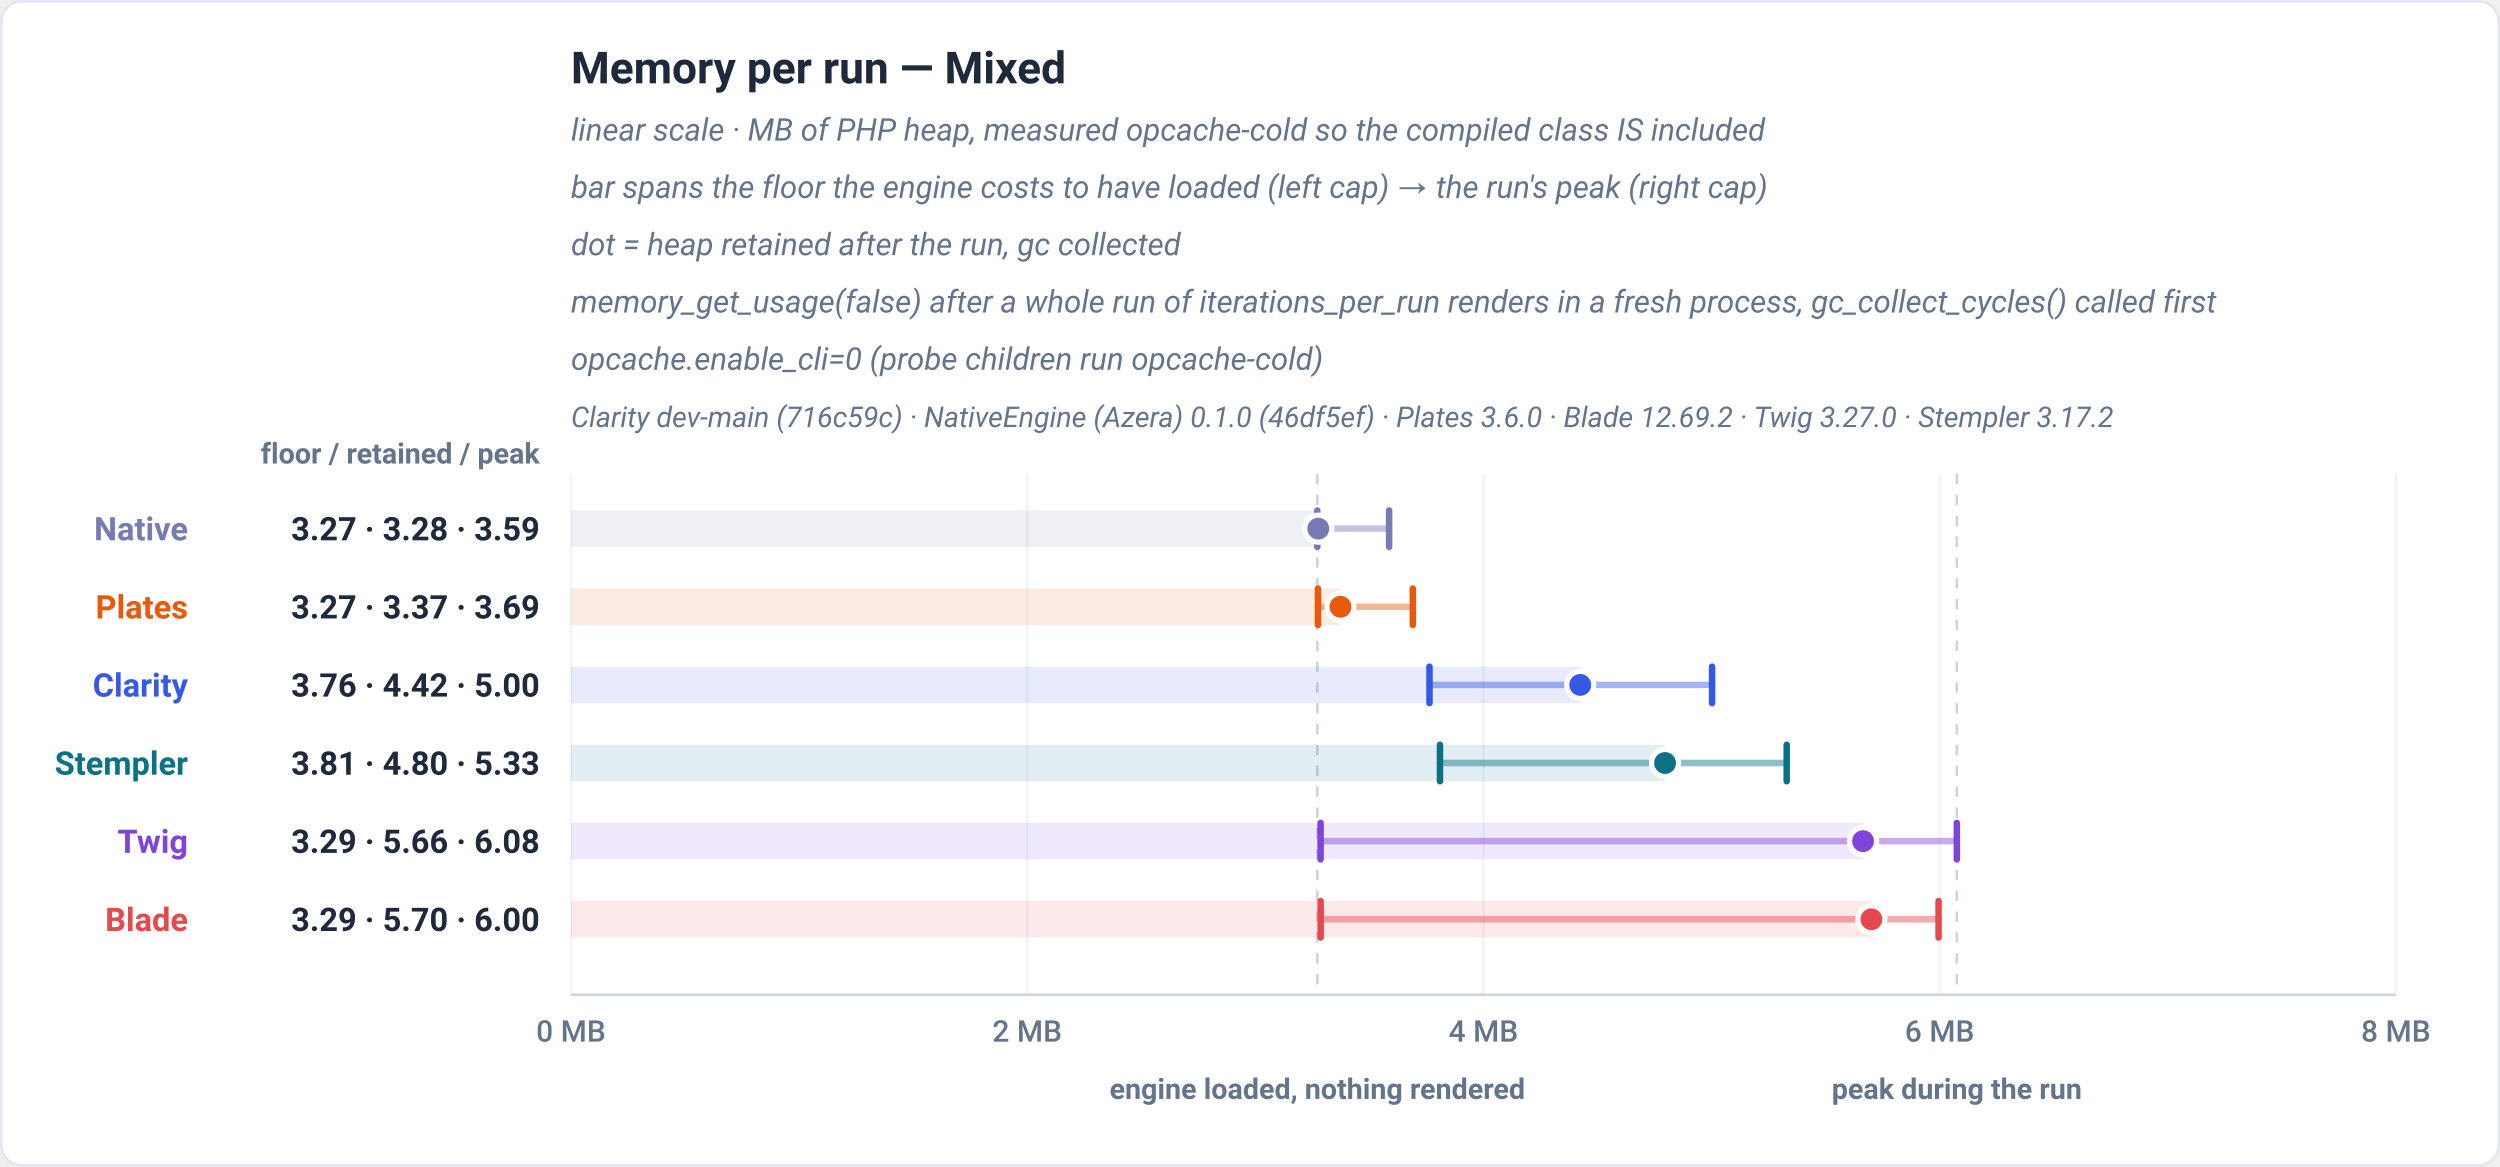
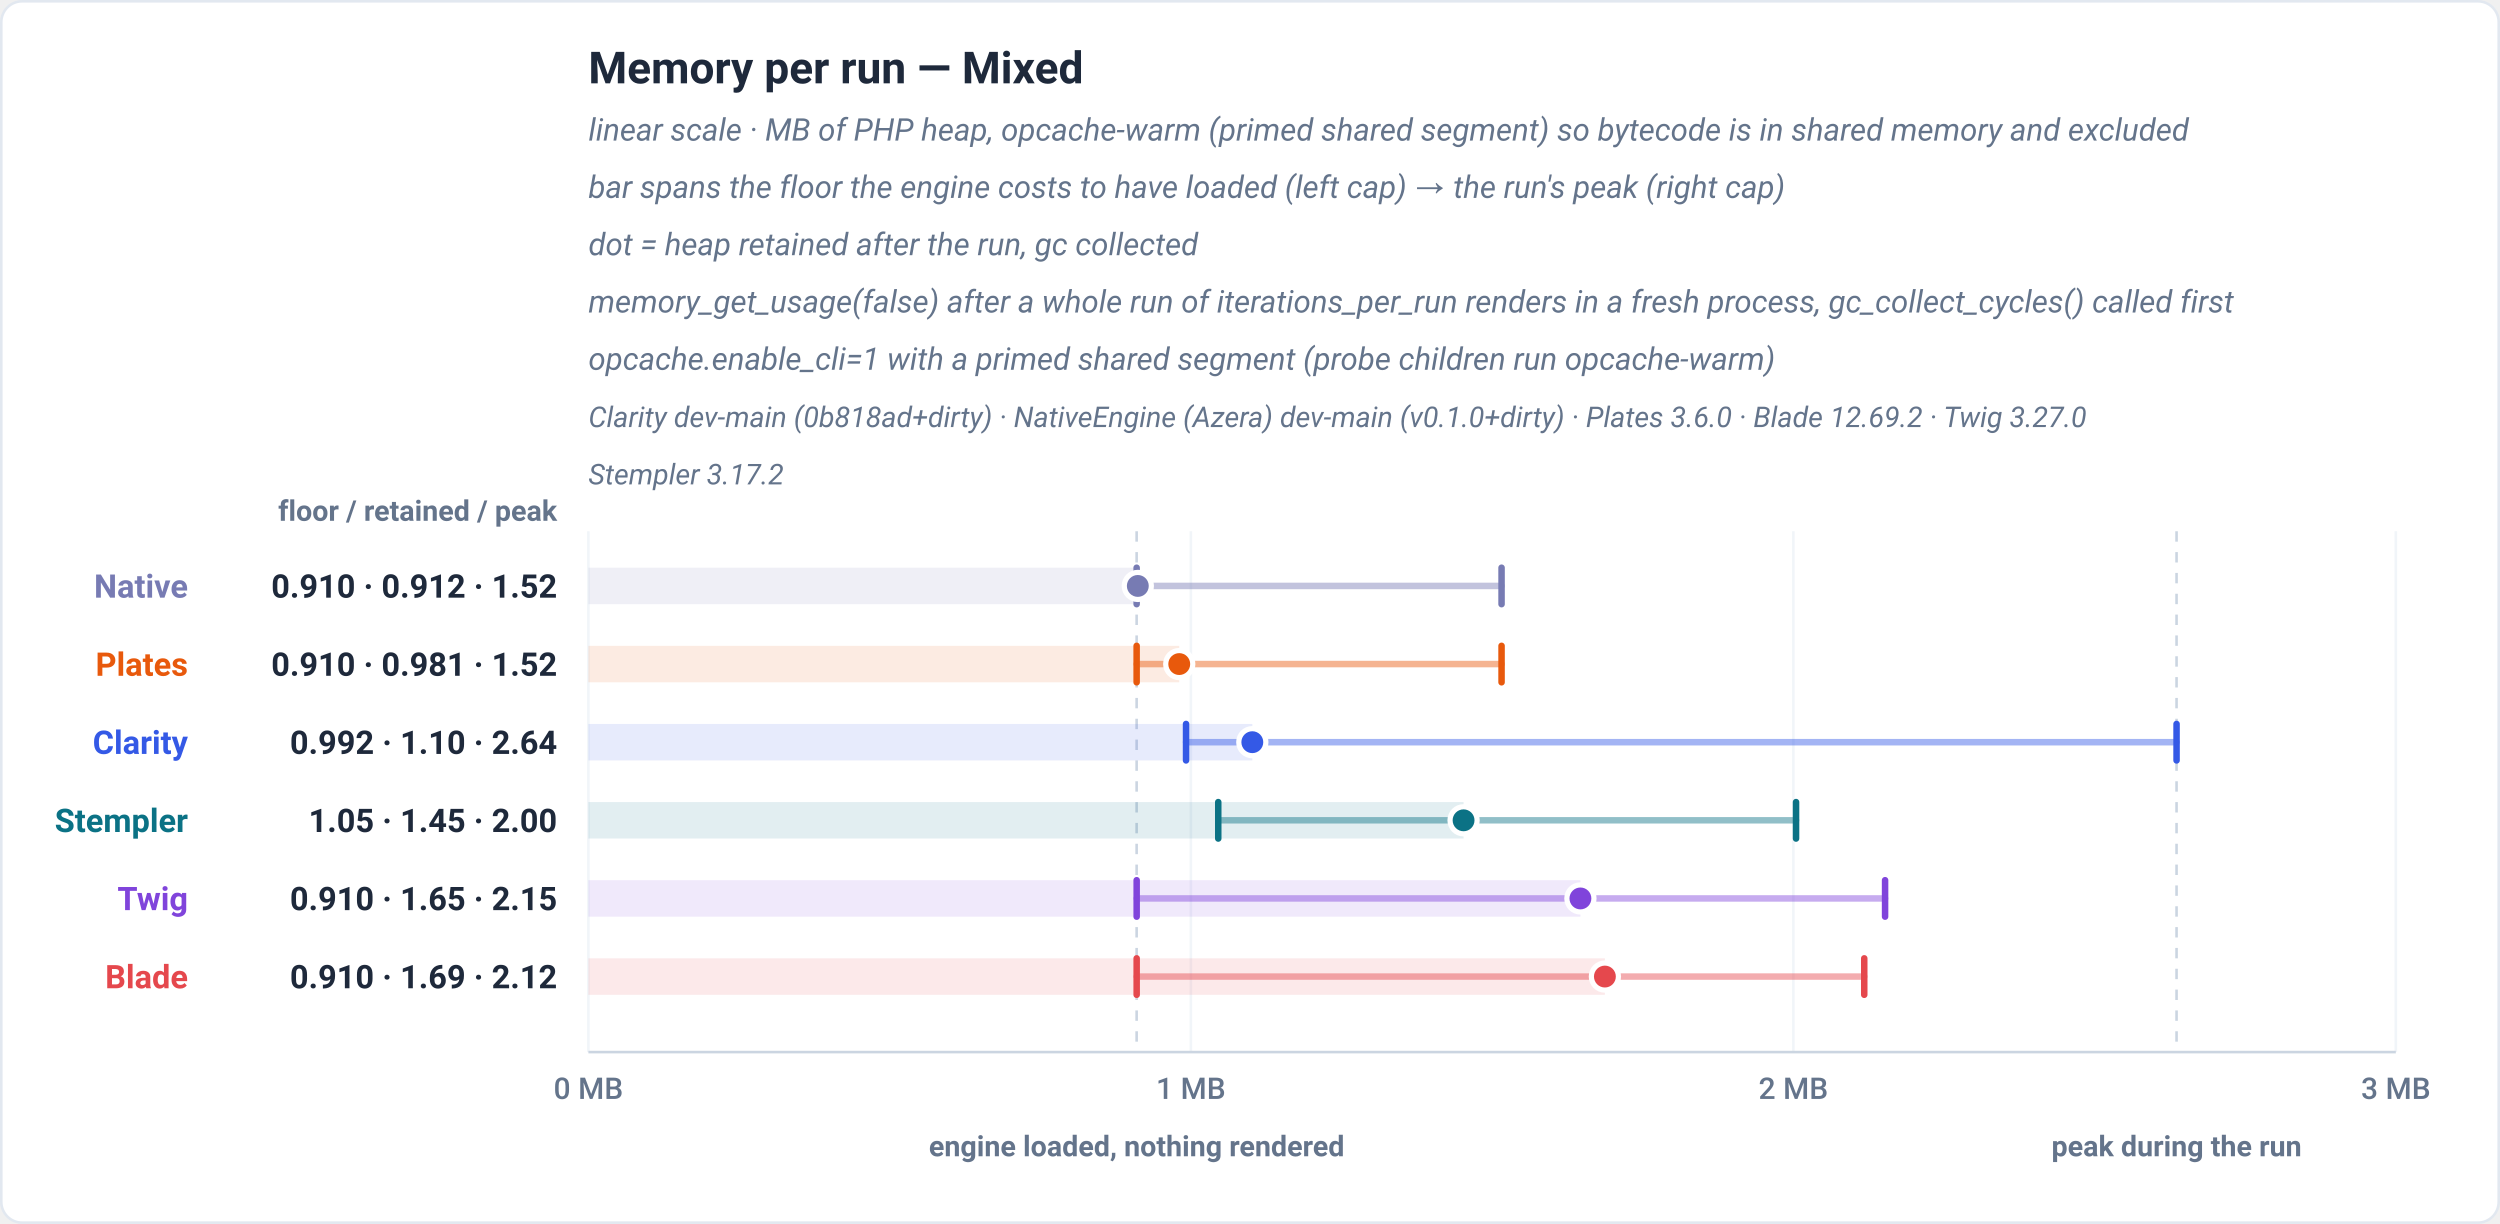
- <svg xmlns="http://www.w3.org/2000/svg" viewBox="0 0 960 448" width="960" height="448" role="img" font-family="-apple-system,BlinkMacSystemFont,'Segoe UI',Roboto,Helvetica,Arial,sans-serif">
-   <rect x="0.5" y="0.5" width="959" height="447" rx="8" fill="#ffffff" stroke="#e2e8f0" />
-   <text x="219.25" y="32" font-family="-apple-system,BlinkMacSystemFont,'Segoe UI',Roboto,Helvetica,Arial,sans-serif" font-size="17" font-weight="700" fill="#1e293b" text-anchor="start">Memory per run — Mixed</text>
-   <text x="219.25" y="54" font-family="-apple-system,BlinkMacSystemFont,'Segoe UI',Roboto,Helvetica,Arial,sans-serif" font-size="12" font-weight="400" fill="#64748b" text-anchor="start" font-style="italic">linear scale · MB of PHP heap, measured opcache-cold so the compiled class IS included</text>
-   <text x="219.25" y="76" font-family="-apple-system,BlinkMacSystemFont,'Segoe UI',Roboto,Helvetica,Arial,sans-serif" font-size="12" font-weight="400" fill="#64748b" text-anchor="start" font-style="italic">bar spans the floor the engine costs to have loaded (left cap) → the run's peak (right cap)</text>
-   <text x="219.25" y="98" font-family="-apple-system,BlinkMacSystemFont,'Segoe UI',Roboto,Helvetica,Arial,sans-serif" font-size="12" font-weight="400" fill="#64748b" text-anchor="start" font-style="italic">dot = heap retained after the run, gc collected</text>
-   <text x="219.25" y="120" font-family="-apple-system,BlinkMacSystemFont,'Segoe UI',Roboto,Helvetica,Arial,sans-serif" font-size="12" font-weight="400" fill="#64748b" text-anchor="start" font-style="italic">memory_get_usage(false) after a whole run of iterations_per_run renders in a fresh process, gc_collect_cycles() called first</text>
-   <text x="219.25" y="142" font-family="-apple-system,BlinkMacSystemFont,'Segoe UI',Roboto,Helvetica,Arial,sans-serif" font-size="12" font-weight="400" fill="#64748b" text-anchor="start" font-style="italic">opcache.enable_cli=0 (probe children run opcache-cold)</text>
-   <text x="219.25" y="164" font-family="-apple-system,BlinkMacSystemFont,'Segoe UI',Roboto,Helvetica,Arial,sans-serif" font-size="11" font-weight="400" fill="#64748b" text-anchor="start" font-style="italic">Clarity dev-main (716c59c) · NativeEngine (Azera) 0.1.0 (46df5ef) · Plates 3.6.0 · Blade 12.69.2 · Twig 3.27.0 · Stempler 3.17.2</text>
-   <text x="207.25" y="178" font-family="-apple-system,BlinkMacSystemFont,'Segoe UI',Roboto,Helvetica,Arial,sans-serif" font-size="11" font-weight="600" fill="#64748b" text-anchor="end">floor / retained / peak</text>
-   <line x1="219.25" y1="182" x2="219.25" y2="382" stroke="#f1f5f9" stroke-width="1" />
-   <text x="219.25" y="400" font-family="-apple-system,BlinkMacSystemFont,'Segoe UI',Roboto,Helvetica,Arial,sans-serif" font-size="11.5" font-weight="500" fill="#64748b" text-anchor="middle">0 MB</text>
-   <line x1="394.44" y1="182" x2="394.44" y2="382" stroke="#f1f5f9" stroke-width="1" />
-   <text x="394.44" y="400" font-family="-apple-system,BlinkMacSystemFont,'Segoe UI',Roboto,Helvetica,Arial,sans-serif" font-size="11.5" font-weight="500" fill="#64748b" text-anchor="middle">2 MB</text>
-   <line x1="569.63" y1="182" x2="569.63" y2="382" stroke="#f1f5f9" stroke-width="1" />
-   <text x="569.63" y="400" font-family="-apple-system,BlinkMacSystemFont,'Segoe UI',Roboto,Helvetica,Arial,sans-serif" font-size="11.5" font-weight="500" fill="#64748b" text-anchor="middle">4 MB</text>
-   <line x1="744.81" y1="182" x2="744.81" y2="382" stroke="#f1f5f9" stroke-width="1" />
-   <text x="744.81" y="400" font-family="-apple-system,BlinkMacSystemFont,'Segoe UI',Roboto,Helvetica,Arial,sans-serif" font-size="11.5" font-weight="500" fill="#64748b" text-anchor="middle">6 MB</text>
-   <line x1="920" y1="182" x2="920" y2="382" stroke="#f1f5f9" stroke-width="1" />
-   <text x="920" y="400" font-family="-apple-system,BlinkMacSystemFont,'Segoe UI',Roboto,Helvetica,Arial,sans-serif" font-size="11.5" font-weight="500" fill="#64748b" text-anchor="middle">8 MB</text>
-   <line x1="505.85" y1="182" x2="505.85" y2="382" stroke="#cbd5e1" stroke-width="1" stroke-dasharray="4 4" />
-   <text x="505.85" y="422" font-family="-apple-system,BlinkMacSystemFont,'Segoe UI',Roboto,Helvetica,Arial,sans-serif" font-size="11" font-weight="600" fill="#64748b" text-anchor="middle">engine loaded, nothing rendered</text>
-   <line x1="751.42" y1="182" x2="751.42" y2="382" stroke="#cbd5e1" stroke-width="1" stroke-dasharray="4 4" />
-   <text x="751.42" y="422" font-family="-apple-system,BlinkMacSystemFont,'Segoe UI',Roboto,Helvetica,Arial,sans-serif" font-size="11" font-weight="600" fill="#64748b" text-anchor="middle">peak during the run</text>
-   <line x1="219.25" y1="382" x2="920" y2="382" stroke="#cbd5e1" stroke-width="1" />
-   <rect x="219.25" y="196" width="286.97" height="14" fill="#777bb3" fill-opacity="0.12" />
-   <line x1="505.85" y1="203" x2="533.42" y2="203" stroke="#777bb3" stroke-width="2.5" stroke-linecap="round" opacity="0.45" />
-   <line x1="505.85" y1="196" x2="505.85" y2="210" stroke="#777bb3" stroke-width="2.5" stroke-linecap="round" />
-   <line x1="533.42" y1="196" x2="533.42" y2="210" stroke="#777bb3" stroke-width="2.5" stroke-linecap="round" />
-   <circle cx="506.22" cy="203" r="5.2" fill="#777bb3" stroke="#ffffff" stroke-width="2" />
-   <text x="72.18" y="207.5" font-family="-apple-system,BlinkMacSystemFont,'Segoe UI',Roboto,Helvetica,Arial,sans-serif" font-size="12.5" font-weight="700" fill="#777bb3" text-anchor="end">Native</text>
-   <text x="207.25" y="207.5" font-family="-apple-system,BlinkMacSystemFont,'Segoe UI',Roboto,Helvetica,Arial,sans-serif" font-size="12.5" font-weight="700" fill="#1e293b" text-anchor="end">3.27 · 3.28 · 3.59</text>
-   <rect x="219.25" y="226" width="295.49" height="14" fill="#e8590c" fill-opacity="0.12" />
-   <line x1="506.09" y1="233" x2="542.52" y2="233" stroke="#e8590c" stroke-width="2.5" stroke-linecap="round" opacity="0.45" />
-   <line x1="506.09" y1="226" x2="506.09" y2="240" stroke="#e8590c" stroke-width="2.5" stroke-linecap="round" />
-   <line x1="542.52" y1="226" x2="542.52" y2="240" stroke="#e8590c" stroke-width="2.5" stroke-linecap="round" />
-   <circle cx="514.74" cy="233" r="5.2" fill="#e8590c" stroke="#ffffff" stroke-width="2" />
-   <text x="72.18" y="237.5" font-family="-apple-system,BlinkMacSystemFont,'Segoe UI',Roboto,Helvetica,Arial,sans-serif" font-size="12.5" font-weight="700" fill="#e8590c" text-anchor="end">Plates</text>
-   <text x="207.25" y="237.5" font-family="-apple-system,BlinkMacSystemFont,'Segoe UI',Roboto,Helvetica,Arial,sans-serif" font-size="12.5" font-weight="700" fill="#1e293b" text-anchor="end">3.27 · 3.37 · 3.69</text>
-   <rect x="219.25" y="256" width="387.56" height="14" fill="#3459e6" fill-opacity="0.12" />
-   <line x1="548.92" y1="263" x2="657.44" y2="263" stroke="#3459e6" stroke-width="2.5" stroke-linecap="round" opacity="0.45" />
-   <line x1="548.92" y1="256" x2="548.92" y2="270" stroke="#3459e6" stroke-width="2.5" stroke-linecap="round" />
-   <line x1="657.44" y1="256" x2="657.44" y2="270" stroke="#3459e6" stroke-width="2.5" stroke-linecap="round" />
-   <circle cx="606.81" cy="263" r="5.2" fill="#3459e6" stroke="#ffffff" stroke-width="2" />
-   <text x="72.18" y="267.5" font-family="-apple-system,BlinkMacSystemFont,'Segoe UI',Roboto,Helvetica,Arial,sans-serif" font-size="12.5" font-weight="700" fill="#3459e6" text-anchor="end">Clarity</text>
-   <text x="207.25" y="267.5" font-family="-apple-system,BlinkMacSystemFont,'Segoe UI',Roboto,Helvetica,Arial,sans-serif" font-size="12.5" font-weight="700" fill="#1e293b" text-anchor="end">3.76 · 4.42 · 5.00</text>
-   <rect x="219.25" y="286" width="420.13" height="14" fill="#0b7285" fill-opacity="0.12" />
-   <line x1="552.95" y1="293" x2="686.09" y2="293" stroke="#0b7285" stroke-width="2.5" stroke-linecap="round" opacity="0.45" />
-   <line x1="552.95" y1="286" x2="552.95" y2="300" stroke="#0b7285" stroke-width="2.5" stroke-linecap="round" />
-   <line x1="686.09" y1="286" x2="686.09" y2="300" stroke="#0b7285" stroke-width="2.5" stroke-linecap="round" />
-   <circle cx="639.38" cy="293" r="5.2" fill="#0b7285" stroke="#ffffff" stroke-width="2" />
-   <text x="72.18" y="297.5" font-family="-apple-system,BlinkMacSystemFont,'Segoe UI',Roboto,Helvetica,Arial,sans-serif" font-size="12.5" font-weight="700" fill="#0b7285" text-anchor="end">Stempler</text>
-   <text x="207.25" y="297.5" font-family="-apple-system,BlinkMacSystemFont,'Segoe UI',Roboto,Helvetica,Arial,sans-serif" font-size="12.5" font-weight="700" fill="#1e293b" text-anchor="end">3.81 · 4.80 · 5.33</text>
-   <rect x="219.25" y="316" width="496.16" height="14" fill="#8044db" fill-opacity="0.12" />
-   <line x1="507.11" y1="323" x2="751.42" y2="323" stroke="#8044db" stroke-width="2.5" stroke-linecap="round" opacity="0.45" />
-   <line x1="507.11" y1="316" x2="507.11" y2="330" stroke="#8044db" stroke-width="2.5" stroke-linecap="round" />
-   <line x1="751.42" y1="316" x2="751.42" y2="330" stroke="#8044db" stroke-width="2.5" stroke-linecap="round" />
-   <circle cx="715.41" cy="323" r="5.2" fill="#8044db" stroke="#ffffff" stroke-width="2" />
-   <text x="72.18" y="327.5" font-family="-apple-system,BlinkMacSystemFont,'Segoe UI',Roboto,Helvetica,Arial,sans-serif" font-size="12.5" font-weight="700" fill="#8044db" text-anchor="end">Twig</text>
-   <text x="207.25" y="327.5" font-family="-apple-system,BlinkMacSystemFont,'Segoe UI',Roboto,Helvetica,Arial,sans-serif" font-size="12.5" font-weight="700" fill="#1e293b" text-anchor="end">3.29 · 5.66 · 6.08</text>
-   <rect x="219.25" y="346" width="499.37" height="14" fill="#e5484d" fill-opacity="0.12" />
-   <line x1="507.13" y1="353" x2="744.41" y2="353" stroke="#e5484d" stroke-width="2.5" stroke-linecap="round" opacity="0.45" />
-   <line x1="507.13" y1="346" x2="507.13" y2="360" stroke="#e5484d" stroke-width="2.5" stroke-linecap="round" />
-   <line x1="744.41" y1="346" x2="744.41" y2="360" stroke="#e5484d" stroke-width="2.5" stroke-linecap="round" />
-   <circle cx="718.62" cy="353" r="5.2" fill="#e5484d" stroke="#ffffff" stroke-width="2" />
-   <text x="72.18" y="357.5" font-family="-apple-system,BlinkMacSystemFont,'Segoe UI',Roboto,Helvetica,Arial,sans-serif" font-size="12.5" font-weight="700" fill="#e5484d" text-anchor="end">Blade</text>
-   <text x="207.25" y="357.5" font-family="-apple-system,BlinkMacSystemFont,'Segoe UI',Roboto,Helvetica,Arial,sans-serif" font-size="12.5" font-weight="700" fill="#1e293b" text-anchor="end">3.29 · 5.70 · 6.00</text>
+ <svg xmlns="http://www.w3.org/2000/svg" viewBox="0 0 960 470" width="960" height="470" role="img" font-family="-apple-system,BlinkMacSystemFont,'Segoe UI',Roboto,Helvetica,Arial,sans-serif">
+   <rect x="0.5" y="0.5" width="959" height="469" rx="8" fill="#ffffff" stroke="#e2e8f0" />
+   <text x="225.94" y="32" font-family="-apple-system,BlinkMacSystemFont,'Segoe UI',Roboto,Helvetica,Arial,sans-serif" font-size="17" font-weight="700" fill="#1e293b" text-anchor="start">Memory per run — Mixed</text>
+   <text x="225.94" y="54" font-family="-apple-system,BlinkMacSystemFont,'Segoe UI',Roboto,Helvetica,Arial,sans-serif" font-size="12" font-weight="400" fill="#64748b" text-anchor="start" font-style="italic">linear scale · MB of PHP heap, opcache-warm (primed shared segment) so bytecode is in shared memory and excluded</text>
+   <text x="225.94" y="76" font-family="-apple-system,BlinkMacSystemFont,'Segoe UI',Roboto,Helvetica,Arial,sans-serif" font-size="12" font-weight="400" fill="#64748b" text-anchor="start" font-style="italic">bar spans the floor the engine costs to have loaded (left cap) → the run's peak (right cap)</text>
+   <text x="225.94" y="98" font-family="-apple-system,BlinkMacSystemFont,'Segoe UI',Roboto,Helvetica,Arial,sans-serif" font-size="12" font-weight="400" fill="#64748b" text-anchor="start" font-style="italic">dot = heap retained after the run, gc collected</text>
+   <text x="225.94" y="120" font-family="-apple-system,BlinkMacSystemFont,'Segoe UI',Roboto,Helvetica,Arial,sans-serif" font-size="12" font-weight="400" fill="#64748b" text-anchor="start" font-style="italic">memory_get_usage(false) after a whole run of iterations_per_run renders in a fresh process, gc_collect_cycles() called first</text>
+   <text x="225.94" y="142" font-family="-apple-system,BlinkMacSystemFont,'Segoe UI',Roboto,Helvetica,Arial,sans-serif" font-size="12" font-weight="400" fill="#64748b" text-anchor="start" font-style="italic">opcache.enable_cli=1 with a primed shared segment (probe children run opcache-warm)</text>
+   <text x="225.94" y="164" font-family="-apple-system,BlinkMacSystemFont,'Segoe UI',Roboto,Helvetica,Arial,sans-serif" font-size="11" font-weight="400" fill="#64748b" text-anchor="start" font-style="italic">Clarity dev-main (0b818ad+dirty) · NativeEngine (Azera) dev-main (v0.1.0+dirty) · Plates 3.6.0 · Blade 12.69.2 · Twig 3.27.0</text>
+   <text x="225.94" y="186" font-family="-apple-system,BlinkMacSystemFont,'Segoe UI',Roboto,Helvetica,Arial,sans-serif" font-size="11" font-weight="400" fill="#64748b" text-anchor="start" font-style="italic">Stempler 3.17.2</text>
+   <text x="213.94" y="200" font-family="-apple-system,BlinkMacSystemFont,'Segoe UI',Roboto,Helvetica,Arial,sans-serif" font-size="11" font-weight="600" fill="#64748b" text-anchor="end">floor / retained / peak</text>
+   <line x1="225.94" y1="204" x2="225.94" y2="404" stroke="#f1f5f9" stroke-width="1" />
+   <text x="225.94" y="422" font-family="-apple-system,BlinkMacSystemFont,'Segoe UI',Roboto,Helvetica,Arial,sans-serif" font-size="11.5" font-weight="500" fill="#64748b" text-anchor="middle">0 MB</text>
+   <line x1="457.29" y1="204" x2="457.29" y2="404" stroke="#f1f5f9" stroke-width="1" />
+   <text x="457.29" y="422" font-family="-apple-system,BlinkMacSystemFont,'Segoe UI',Roboto,Helvetica,Arial,sans-serif" font-size="11.5" font-weight="500" fill="#64748b" text-anchor="middle">1 MB</text>
+   <line x1="688.65" y1="204" x2="688.65" y2="404" stroke="#f1f5f9" stroke-width="1" />
+   <text x="688.65" y="422" font-family="-apple-system,BlinkMacSystemFont,'Segoe UI',Roboto,Helvetica,Arial,sans-serif" font-size="11.5" font-weight="500" fill="#64748b" text-anchor="middle">2 MB</text>
+   <line x1="920" y1="204" x2="920" y2="404" stroke="#f1f5f9" stroke-width="1" />
+   <text x="920" y="422" font-family="-apple-system,BlinkMacSystemFont,'Segoe UI',Roboto,Helvetica,Arial,sans-serif" font-size="11.5" font-weight="500" fill="#64748b" text-anchor="middle">3 MB</text>
+   <line x1="436.47" y1="204" x2="436.47" y2="404" stroke="#cbd5e1" stroke-width="1" stroke-dasharray="4 4" />
+   <text x="436.47" y="444" font-family="-apple-system,BlinkMacSystemFont,'Segoe UI',Roboto,Helvetica,Arial,sans-serif" font-size="11" font-weight="600" fill="#64748b" text-anchor="middle">engine loaded, nothing rendered</text>
+   <line x1="835.8" y1="204" x2="835.8" y2="404" stroke="#cbd5e1" stroke-width="1" stroke-dasharray="4 4" />
+   <text x="835.8" y="444" font-family="-apple-system,BlinkMacSystemFont,'Segoe UI',Roboto,Helvetica,Arial,sans-serif" font-size="11" font-weight="600" fill="#64748b" text-anchor="middle">peak during the run</text>
+   <line x1="225.94" y1="404" x2="920" y2="404" stroke="#cbd5e1" stroke-width="1" />
+   <rect x="225.94" y="218" width="210.98" height="14" fill="#777bb3" fill-opacity="0.12" />
+   <line x1="436.47" y1="225" x2="576.6" y2="225" stroke="#777bb3" stroke-width="2.5" stroke-linecap="round" opacity="0.45" />
+   <line x1="436.47" y1="218" x2="436.47" y2="232" stroke="#777bb3" stroke-width="2.5" stroke-linecap="round" />
+   <line x1="576.6" y1="218" x2="576.6" y2="232" stroke="#777bb3" stroke-width="2.5" stroke-linecap="round" />
+   <circle cx="436.92" cy="225" r="5.2" fill="#777bb3" stroke="#ffffff" stroke-width="2" />
+   <text x="72.18" y="229.5" font-family="-apple-system,BlinkMacSystemFont,'Segoe UI',Roboto,Helvetica,Arial,sans-serif" font-size="12.5" font-weight="700" fill="#777bb3" text-anchor="end">Native</text>
+   <text x="213.94" y="229.5" font-family="-apple-system,BlinkMacSystemFont,'Segoe UI',Roboto,Helvetica,Arial,sans-serif" font-size="12.5" font-weight="700" fill="#1e293b" text-anchor="end">0.910 · 0.912 · 1.52</text>
+   <rect x="225.94" y="248" width="226.89" height="14" fill="#e8590c" fill-opacity="0.12" />
+   <line x1="436.47" y1="255" x2="576.6" y2="255" stroke="#e8590c" stroke-width="2.5" stroke-linecap="round" opacity="0.45" />
+   <line x1="436.47" y1="248" x2="436.47" y2="262" stroke="#e8590c" stroke-width="2.5" stroke-linecap="round" />
+   <line x1="576.6" y1="248" x2="576.6" y2="262" stroke="#e8590c" stroke-width="2.5" stroke-linecap="round" />
+   <circle cx="452.83" cy="255" r="5.2" fill="#e8590c" stroke="#ffffff" stroke-width="2" />
+   <text x="72.18" y="259.5" font-family="-apple-system,BlinkMacSystemFont,'Segoe UI',Roboto,Helvetica,Arial,sans-serif" font-size="12.5" font-weight="700" fill="#e8590c" text-anchor="end">Plates</text>
+   <text x="213.94" y="259.5" font-family="-apple-system,BlinkMacSystemFont,'Segoe UI',Roboto,Helvetica,Arial,sans-serif" font-size="12.5" font-weight="700" fill="#1e293b" text-anchor="end">0.910 · 0.981 · 1.52</text>
+   <rect x="225.94" y="278" width="254.95" height="14" fill="#3459e6" fill-opacity="0.12" />
+   <line x1="455.44" y1="285" x2="835.8" y2="285" stroke="#3459e6" stroke-width="2.5" stroke-linecap="round" opacity="0.45" />
+   <line x1="455.44" y1="278" x2="455.44" y2="292" stroke="#3459e6" stroke-width="2.5" stroke-linecap="round" />
+   <line x1="835.8" y1="278" x2="835.8" y2="292" stroke="#3459e6" stroke-width="2.5" stroke-linecap="round" />
+   <circle cx="480.89" cy="285" r="5.2" fill="#3459e6" stroke="#ffffff" stroke-width="2" />
+   <text x="72.18" y="289.5" font-family="-apple-system,BlinkMacSystemFont,'Segoe UI',Roboto,Helvetica,Arial,sans-serif" font-size="12.5" font-weight="700" fill="#3459e6" text-anchor="end">Clarity</text>
+   <text x="213.94" y="289.5" font-family="-apple-system,BlinkMacSystemFont,'Segoe UI',Roboto,Helvetica,Arial,sans-serif" font-size="12.5" font-weight="700" fill="#1e293b" text-anchor="end">0.992 · 1.10 · 2.64</text>
+   <rect x="225.94" y="308" width="336.07" height="14" fill="#0b7285" fill-opacity="0.12" />
+   <line x1="467.81" y1="315" x2="689.68" y2="315" stroke="#0b7285" stroke-width="2.5" stroke-linecap="round" opacity="0.45" />
+   <line x1="467.81" y1="308" x2="467.81" y2="322" stroke="#0b7285" stroke-width="2.5" stroke-linecap="round" />
+   <line x1="689.68" y1="308" x2="689.68" y2="322" stroke="#0b7285" stroke-width="2.5" stroke-linecap="round" />
+   <circle cx="562.01" cy="315" r="5.2" fill="#0b7285" stroke="#ffffff" stroke-width="2" />
+   <text x="72.18" y="319.5" font-family="-apple-system,BlinkMacSystemFont,'Segoe UI',Roboto,Helvetica,Arial,sans-serif" font-size="12.5" font-weight="700" fill="#0b7285" text-anchor="end">Stempler</text>
+   <text x="213.94" y="319.5" font-family="-apple-system,BlinkMacSystemFont,'Segoe UI',Roboto,Helvetica,Arial,sans-serif" font-size="12.5" font-weight="700" fill="#1e293b" text-anchor="end">1.05 · 1.45 · 2.00</text>
+   <rect x="225.94" y="338" width="380.94" height="14" fill="#8044db" fill-opacity="0.12" />
+   <line x1="436.48" y1="345" x2="723.87" y2="345" stroke="#8044db" stroke-width="2.5" stroke-linecap="round" opacity="0.45" />
+   <line x1="436.48" y1="338" x2="436.48" y2="352" stroke="#8044db" stroke-width="2.5" stroke-linecap="round" />
+   <line x1="723.87" y1="338" x2="723.87" y2="352" stroke="#8044db" stroke-width="2.5" stroke-linecap="round" />
+   <circle cx="606.88" cy="345" r="5.2" fill="#8044db" stroke="#ffffff" stroke-width="2" />
+   <text x="72.18" y="349.5" font-family="-apple-system,BlinkMacSystemFont,'Segoe UI',Roboto,Helvetica,Arial,sans-serif" font-size="12.5" font-weight="700" fill="#8044db" text-anchor="end">Twig</text>
+   <text x="213.94" y="349.5" font-family="-apple-system,BlinkMacSystemFont,'Segoe UI',Roboto,Helvetica,Arial,sans-serif" font-size="12.5" font-weight="700" fill="#1e293b" text-anchor="end">0.910 · 1.65 · 2.15</text>
+   <rect x="225.94" y="368" width="390.34" height="14" fill="#e5484d" fill-opacity="0.12" />
+   <line x1="436.48" y1="375" x2="715.87" y2="375" stroke="#e5484d" stroke-width="2.5" stroke-linecap="round" opacity="0.45" />
+   <line x1="436.48" y1="368" x2="436.48" y2="382" stroke="#e5484d" stroke-width="2.5" stroke-linecap="round" />
+   <line x1="715.87" y1="368" x2="715.87" y2="382" stroke="#e5484d" stroke-width="2.5" stroke-linecap="round" />
+   <circle cx="616.28" cy="375" r="5.2" fill="#e5484d" stroke="#ffffff" stroke-width="2" />
+   <text x="72.18" y="379.5" font-family="-apple-system,BlinkMacSystemFont,'Segoe UI',Roboto,Helvetica,Arial,sans-serif" font-size="12.5" font-weight="700" fill="#e5484d" text-anchor="end">Blade</text>
+   <text x="213.94" y="379.5" font-family="-apple-system,BlinkMacSystemFont,'Segoe UI',Roboto,Helvetica,Arial,sans-serif" font-size="12.5" font-weight="700" fill="#1e293b" text-anchor="end">0.910 · 1.69 · 2.12</text>
</svg>
